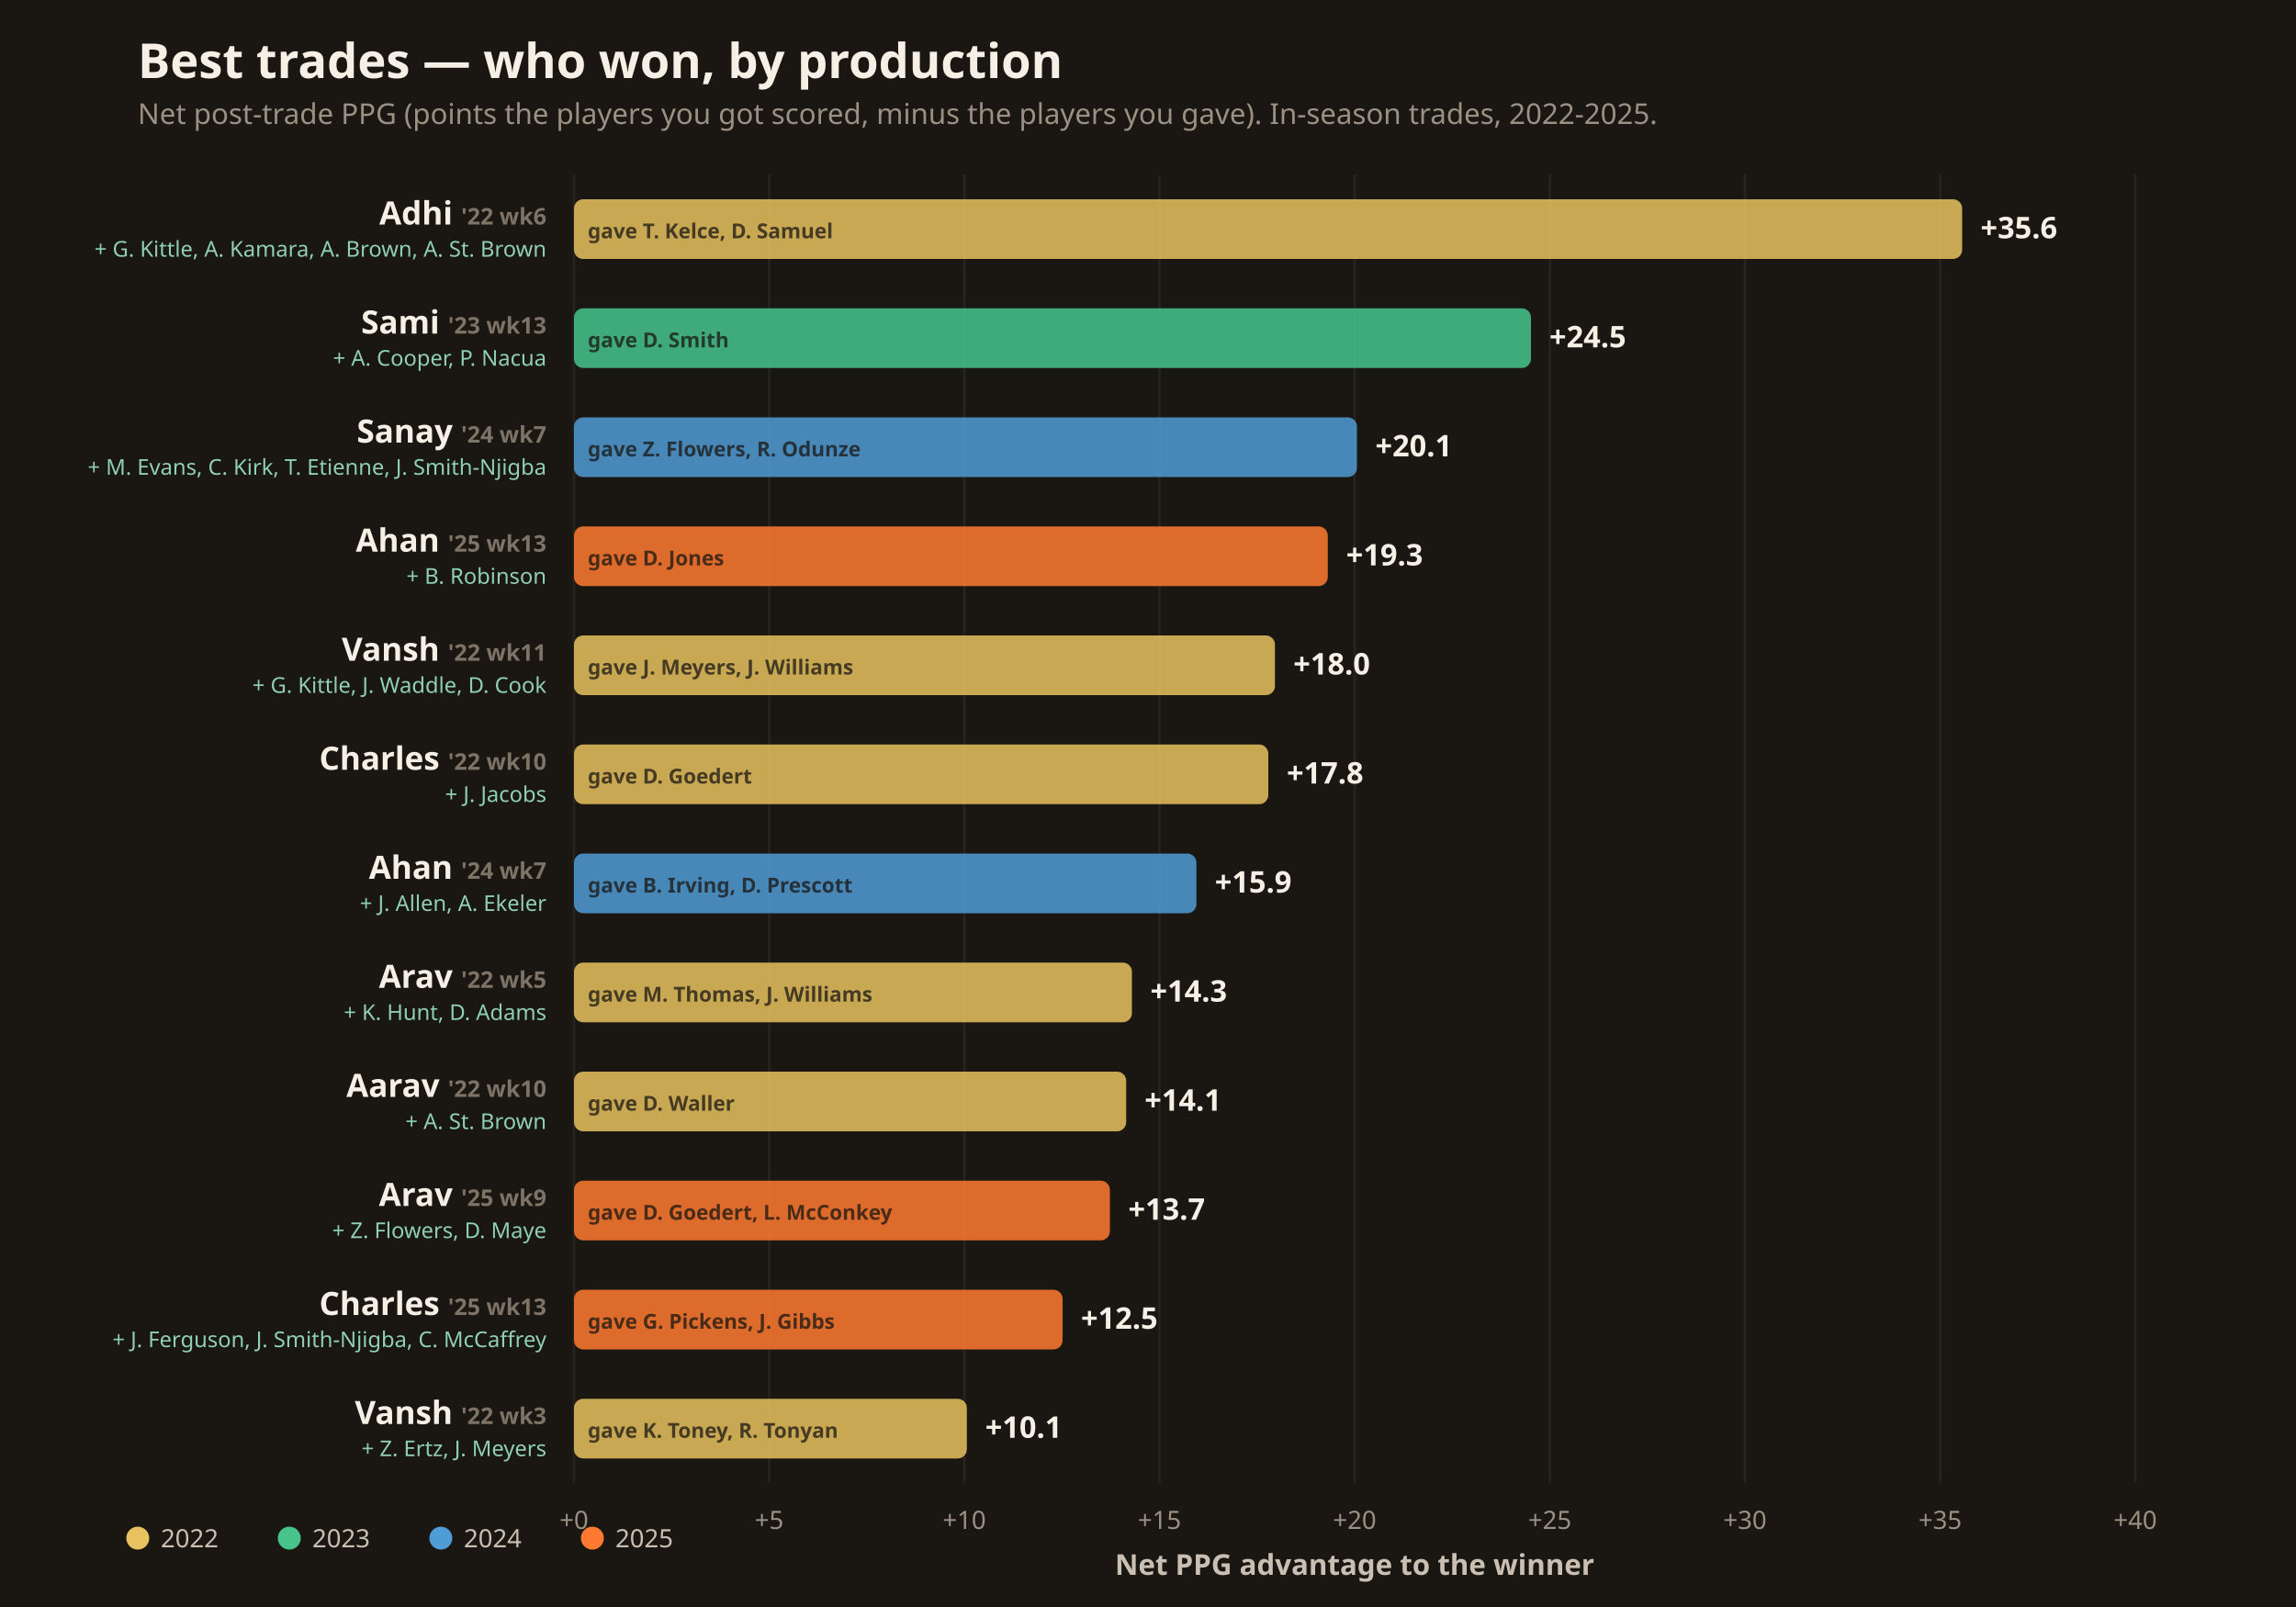
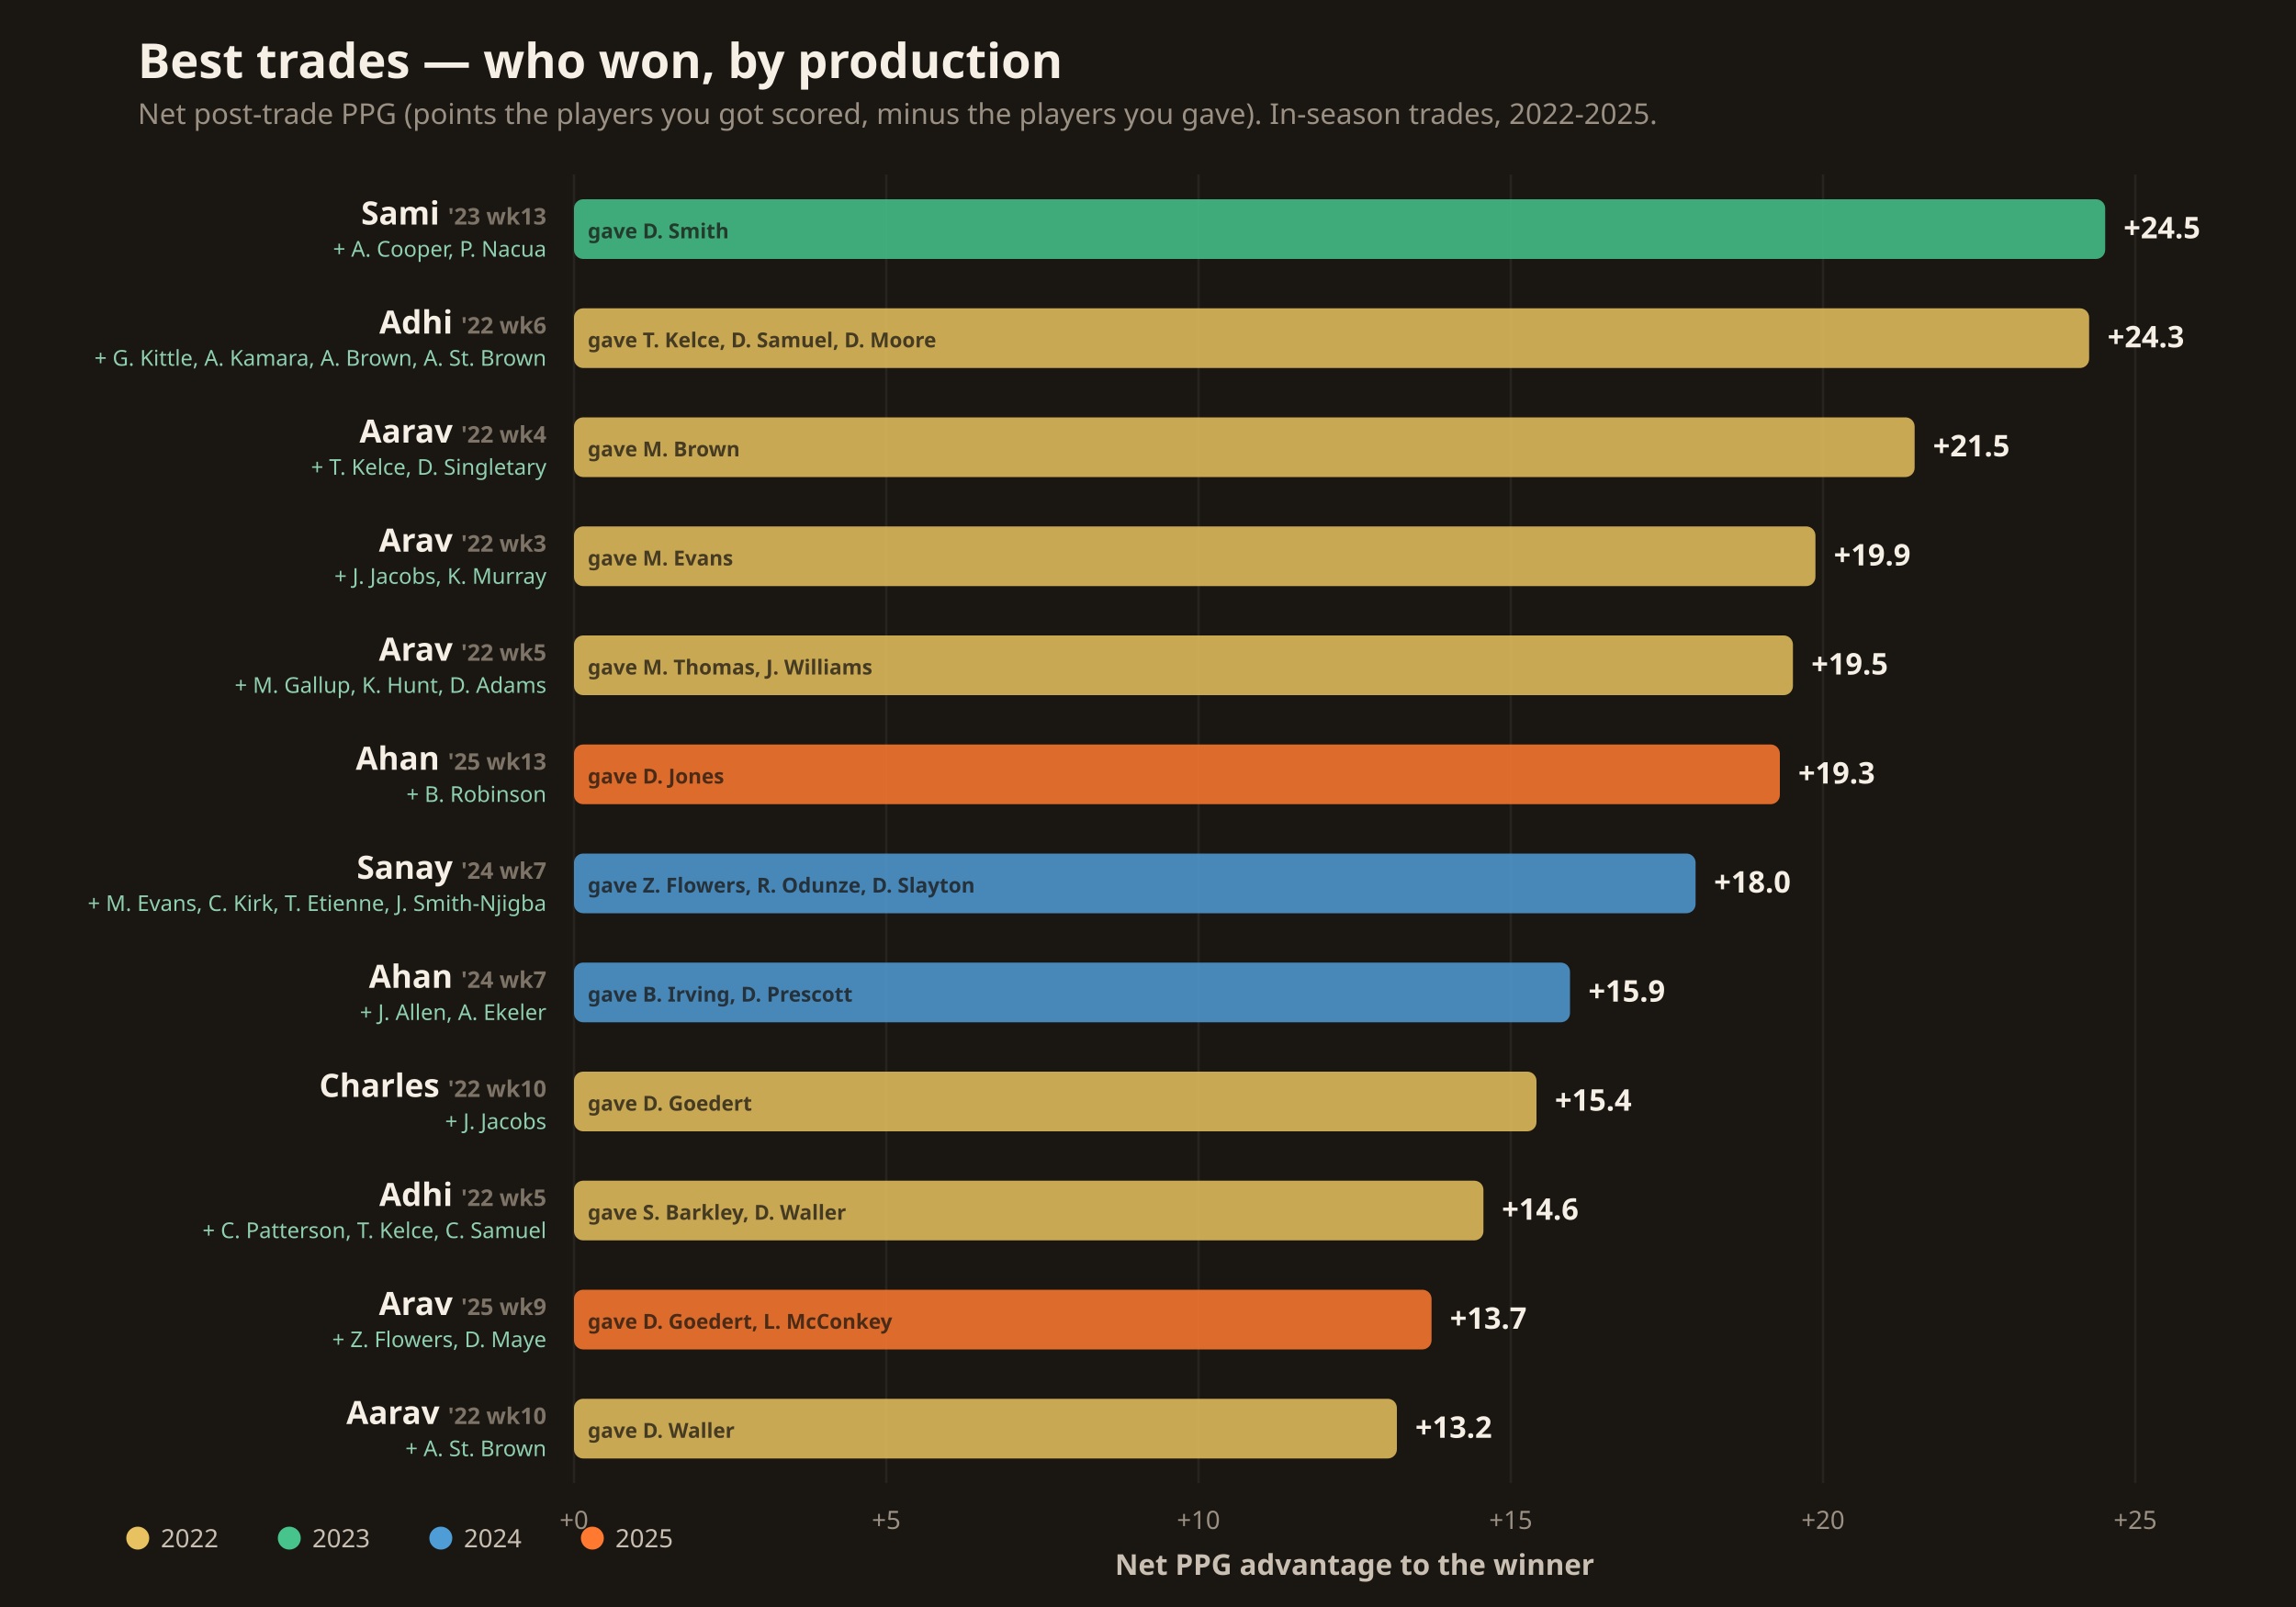
<svg xmlns="http://www.w3.org/2000/svg" width="1000" height="700" viewBox="0 0 1000 700" font-family="Hanken Grotesk, system-ui, sans-serif">
  <rect width="1000" height="700" fill="#1a1611" />
  <text x="60" y="34" fill="#f5efe6" font-size="21" font-weight="800" font-family="Bricolage Grotesque, sans-serif">Best trades — who won, by production</text>
  <text x="60" y="54" fill="#9a9084" font-size="12.5">Net post-trade PPG (points the players you got scored, minus the players you gave). In-season trades, 2022-2025.</text>
  <line x1="250.0" y1="76" x2="250.0" y2="646" stroke="#ffffff" stroke-opacity="0.06" />
  <text x="250.0" y="666" fill="#9a9084" font-size="11" text-anchor="middle">+0</text>
-   <line x1="335.0" y1="76" x2="335.0" y2="646" stroke="#ffffff" stroke-opacity="0.06" />
-   <text x="335.0" y="666" fill="#9a9084" font-size="11" text-anchor="middle">+5</text>
-   <line x1="420.0" y1="76" x2="420.0" y2="646" stroke="#ffffff" stroke-opacity="0.06" />
-   <text x="420.0" y="666" fill="#9a9084" font-size="11" text-anchor="middle">+10</text>
-   <line x1="505.0" y1="76" x2="505.0" y2="646" stroke="#ffffff" stroke-opacity="0.06" />
-   <text x="505.0" y="666" fill="#9a9084" font-size="11" text-anchor="middle">+15</text>
-   <line x1="590.0" y1="76" x2="590.0" y2="646" stroke="#ffffff" stroke-opacity="0.06" />
-   <text x="590.0" y="666" fill="#9a9084" font-size="11" text-anchor="middle">+20</text>
-   <line x1="675.0" y1="76" x2="675.0" y2="646" stroke="#ffffff" stroke-opacity="0.06" />
-   <text x="675.0" y="666" fill="#9a9084" font-size="11" text-anchor="middle">+25</text>
-   <line x1="760.0" y1="76" x2="760.0" y2="646" stroke="#ffffff" stroke-opacity="0.06" />
-   <text x="760.0" y="666" fill="#9a9084" font-size="11" text-anchor="middle">+30</text>
-   <line x1="845.0" y1="76" x2="845.0" y2="646" stroke="#ffffff" stroke-opacity="0.06" />
-   <text x="845.0" y="666" fill="#9a9084" font-size="11" text-anchor="middle">+35</text>
+   <line x1="386.0" y1="76" x2="386.0" y2="646" stroke="#ffffff" stroke-opacity="0.06" />
+   <text x="386.0" y="666" fill="#9a9084" font-size="11" text-anchor="middle">+5</text>
+   <line x1="522.0" y1="76" x2="522.0" y2="646" stroke="#ffffff" stroke-opacity="0.06" />
+   <text x="522.0" y="666" fill="#9a9084" font-size="11" text-anchor="middle">+10</text>
+   <line x1="658.0" y1="76" x2="658.0" y2="646" stroke="#ffffff" stroke-opacity="0.06" />
+   <text x="658.0" y="666" fill="#9a9084" font-size="11" text-anchor="middle">+15</text>
+   <line x1="794.0" y1="76" x2="794.0" y2="646" stroke="#ffffff" stroke-opacity="0.06" />
+   <text x="794.0" y="666" fill="#9a9084" font-size="11" text-anchor="middle">+20</text>
  <line x1="930.0" y1="76" x2="930.0" y2="646" stroke="#ffffff" stroke-opacity="0.06" />
-   <text x="930.0" y="666" fill="#9a9084" font-size="11" text-anchor="middle">+40</text>
+   <text x="930.0" y="666" fill="#9a9084" font-size="11" text-anchor="middle">+25</text>
  <text x="590" y="686" fill="#c9bfb2" font-size="12.5" text-anchor="middle" font-weight="700">Net PPG advantage to the winner</text>
-   <text x="238" y="97.8" fill="#f5efe6" font-size="14" font-weight="800" text-anchor="end" font-family="Bricolage Grotesque, sans-serif">Adhi <tspan fill="#7d7367" font-size="10" font-weight="600">'22 wk6</tspan>
+   <text x="238" y="97.8" fill="#f5efe6" font-size="14" font-weight="800" text-anchor="end" font-family="Bricolage Grotesque, sans-serif">Sami <tspan fill="#7d7367" font-size="10" font-weight="600">'23 wk13</tspan>
  </text>
-   <text x="238" y="111.8" fill="#8fd0b0" font-size="9.5" text-anchor="end">+ G. Kittle, A. Kamara, A. Brown, A. St. Brown</text>
-   <rect x="250" y="86.8" width="604.6" height="26" rx="4" fill="#e8c260" fill-opacity="0.85" />
-   <text x="862.6" y="103.8" fill="#f5efe6" font-size="13" font-weight="800" class="num">+35.6</text>
-   <text x="256" y="103.8" fill="#1a1611" font-size="9" font-weight="700" opacity="0.75">gave T. Kelce, D. Samuel</text>
-   <text x="238" y="145.3" fill="#f5efe6" font-size="14" font-weight="800" text-anchor="end" font-family="Bricolage Grotesque, sans-serif">Sami <tspan fill="#7d7367" font-size="10" font-weight="600">'23 wk13</tspan>
+   <text x="238" y="111.8" fill="#8fd0b0" font-size="9.5" text-anchor="end">+ A. Cooper, P. Nacua</text>
+   <rect x="250" y="86.8" width="666.9" height="26" rx="4" fill="#46c48c" fill-opacity="0.85" />
+   <text x="924.9" y="103.8" fill="#f5efe6" font-size="13" font-weight="800" class="num">+24.5</text>
+   <text x="256" y="103.8" fill="#1a1611" font-size="9" font-weight="700" opacity="0.75">gave D. Smith</text>
+   <text x="238" y="145.3" fill="#f5efe6" font-size="14" font-weight="800" text-anchor="end" font-family="Bricolage Grotesque, sans-serif">Adhi <tspan fill="#7d7367" font-size="10" font-weight="600">'22 wk6</tspan>
  </text>
-   <text x="238" y="159.3" fill="#8fd0b0" font-size="9.5" text-anchor="end">+ A. Cooper, P. Nacua</text>
-   <rect x="250" y="134.3" width="416.8" height="26" rx="4" fill="#46c48c" fill-opacity="0.85" />
-   <text x="674.8" y="151.3" fill="#f5efe6" font-size="13" font-weight="800" class="num">+24.5</text>
-   <text x="256" y="151.3" fill="#1a1611" font-size="9" font-weight="700" opacity="0.75">gave D. Smith</text>
-   <text x="238" y="192.8" fill="#f5efe6" font-size="14" font-weight="800" text-anchor="end" font-family="Bricolage Grotesque, sans-serif">Sanay <tspan fill="#7d7367" font-size="10" font-weight="600">'24 wk7</tspan>
+   <text x="238" y="159.3" fill="#8fd0b0" font-size="9.5" text-anchor="end">+ G. Kittle, A. Kamara, A. Brown, A. St. Brown</text>
+   <rect x="250" y="134.3" width="659.9" height="26" rx="4" fill="#e8c260" fill-opacity="0.85" />
+   <text x="917.9" y="151.3" fill="#f5efe6" font-size="13" font-weight="800" class="num">+24.3</text>
+   <text x="256" y="151.3" fill="#1a1611" font-size="9" font-weight="700" opacity="0.75">gave T. Kelce, D. Samuel, D. Moore</text>
+   <text x="238" y="192.8" fill="#f5efe6" font-size="14" font-weight="800" text-anchor="end" font-family="Bricolage Grotesque, sans-serif">Aarav <tspan fill="#7d7367" font-size="10" font-weight="600">'22 wk4</tspan>
  </text>
-   <text x="238" y="206.8" fill="#8fd0b0" font-size="9.5" text-anchor="end">+ M. Evans, C. Kirk, T. Etienne, J. Smith-Njigba</text>
-   <rect x="250" y="181.8" width="341.0" height="26" rx="4" fill="#4f9dd6" fill-opacity="0.85" />
-   <text x="599.0" y="198.8" fill="#f5efe6" font-size="13" font-weight="800" class="num">+20.1</text>
-   <text x="256" y="198.8" fill="#1a1611" font-size="9" font-weight="700" opacity="0.75">gave Z. Flowers, R. Odunze</text>
-   <text x="238" y="240.3" fill="#f5efe6" font-size="14" font-weight="800" text-anchor="end" font-family="Bricolage Grotesque, sans-serif">Ahan <tspan fill="#7d7367" font-size="10" font-weight="600">'25 wk13</tspan>
+   <text x="238" y="206.8" fill="#8fd0b0" font-size="9.5" text-anchor="end">+ T. Kelce, D. Singletary</text>
+   <rect x="250" y="181.8" width="583.9" height="26" rx="4" fill="#e8c260" fill-opacity="0.85" />
+   <text x="841.9" y="198.8" fill="#f5efe6" font-size="13" font-weight="800" class="num">+21.5</text>
+   <text x="256" y="198.8" fill="#1a1611" font-size="9" font-weight="700" opacity="0.75">gave M. Brown</text>
+   <text x="238" y="240.3" fill="#f5efe6" font-size="14" font-weight="800" text-anchor="end" font-family="Bricolage Grotesque, sans-serif">Arav <tspan fill="#7d7367" font-size="10" font-weight="600">'22 wk3</tspan>
  </text>
-   <text x="238" y="254.3" fill="#8fd0b0" font-size="9.5" text-anchor="end">+ B. Robinson</text>
-   <rect x="250" y="229.3" width="328.3" height="26" rx="4" fill="#ff7a30" fill-opacity="0.85" />
-   <text x="586.3" y="246.3" fill="#f5efe6" font-size="13" font-weight="800" class="num">+19.3</text>
-   <text x="256" y="246.3" fill="#1a1611" font-size="9" font-weight="700" opacity="0.75">gave D. Jones</text>
-   <text x="238" y="287.8" fill="#f5efe6" font-size="14" font-weight="800" text-anchor="end" font-family="Bricolage Grotesque, sans-serif">Vansh <tspan fill="#7d7367" font-size="10" font-weight="600">'22 wk11</tspan>
+   <text x="238" y="254.3" fill="#8fd0b0" font-size="9.5" text-anchor="end">+ J. Jacobs, K. Murray</text>
+   <rect x="250" y="229.3" width="540.7" height="26" rx="4" fill="#e8c260" fill-opacity="0.85" />
+   <text x="798.7" y="246.3" fill="#f5efe6" font-size="13" font-weight="800" class="num">+19.9</text>
+   <text x="256" y="246.3" fill="#1a1611" font-size="9" font-weight="700" opacity="0.75">gave M. Evans</text>
+   <text x="238" y="287.8" fill="#f5efe6" font-size="14" font-weight="800" text-anchor="end" font-family="Bricolage Grotesque, sans-serif">Arav <tspan fill="#7d7367" font-size="10" font-weight="600">'22 wk5</tspan>
  </text>
-   <text x="238" y="301.8" fill="#8fd0b0" font-size="9.5" text-anchor="end">+ G. Kittle, J. Waddle, D. Cook</text>
-   <rect x="250" y="276.8" width="305.3" height="26" rx="4" fill="#e8c260" fill-opacity="0.85" />
-   <text x="563.3" y="293.8" fill="#f5efe6" font-size="13" font-weight="800" class="num">+18.0</text>
-   <text x="256" y="293.8" fill="#1a1611" font-size="9" font-weight="700" opacity="0.75">gave J. Meyers, J. Williams</text>
-   <text x="238" y="335.3" fill="#f5efe6" font-size="14" font-weight="800" text-anchor="end" font-family="Bricolage Grotesque, sans-serif">Charles <tspan fill="#7d7367" font-size="10" font-weight="600">'22 wk10</tspan>
+   <text x="238" y="301.8" fill="#8fd0b0" font-size="9.5" text-anchor="end">+ M. Gallup, K. Hunt, D. Adams</text>
+   <rect x="250" y="276.8" width="530.9" height="26" rx="4" fill="#e8c260" fill-opacity="0.85" />
+   <text x="788.9" y="293.8" fill="#f5efe6" font-size="13" font-weight="800" class="num">+19.5</text>
+   <text x="256" y="293.8" fill="#1a1611" font-size="9" font-weight="700" opacity="0.75">gave M. Thomas, J. Williams</text>
+   <text x="238" y="335.3" fill="#f5efe6" font-size="14" font-weight="800" text-anchor="end" font-family="Bricolage Grotesque, sans-serif">Ahan <tspan fill="#7d7367" font-size="10" font-weight="600">'25 wk13</tspan>
  </text>
-   <text x="238" y="349.3" fill="#8fd0b0" font-size="9.5" text-anchor="end">+ J. Jacobs</text>
-   <rect x="250" y="324.3" width="302.4" height="26" rx="4" fill="#e8c260" fill-opacity="0.85" />
-   <text x="560.4" y="341.3" fill="#f5efe6" font-size="13" font-weight="800" class="num">+17.8</text>
-   <text x="256" y="341.3" fill="#1a1611" font-size="9" font-weight="700" opacity="0.75">gave D. Goedert</text>
-   <text x="238" y="382.8" fill="#f5efe6" font-size="14" font-weight="800" text-anchor="end" font-family="Bricolage Grotesque, sans-serif">Ahan <tspan fill="#7d7367" font-size="10" font-weight="600">'24 wk7</tspan>
+   <text x="238" y="349.3" fill="#8fd0b0" font-size="9.5" text-anchor="end">+ B. Robinson</text>
+   <rect x="250" y="324.3" width="525.2" height="26" rx="4" fill="#ff7a30" fill-opacity="0.85" />
+   <text x="783.2" y="341.3" fill="#f5efe6" font-size="13" font-weight="800" class="num">+19.3</text>
+   <text x="256" y="341.3" fill="#1a1611" font-size="9" font-weight="700" opacity="0.75">gave D. Jones</text>
+   <text x="238" y="382.8" fill="#f5efe6" font-size="14" font-weight="800" text-anchor="end" font-family="Bricolage Grotesque, sans-serif">Sanay <tspan fill="#7d7367" font-size="10" font-weight="600">'24 wk7</tspan>
  </text>
-   <text x="238" y="396.8" fill="#8fd0b0" font-size="9.5" text-anchor="end">+ J. Allen, A. Ekeler</text>
-   <rect x="250" y="371.8" width="271.1" height="26" rx="4" fill="#4f9dd6" fill-opacity="0.85" />
-   <text x="529.1" y="388.8" fill="#f5efe6" font-size="13" font-weight="800" class="num">+15.9</text>
-   <text x="256" y="388.8" fill="#1a1611" font-size="9" font-weight="700" opacity="0.75">gave B. Irving, D. Prescott</text>
-   <text x="238" y="430.3" fill="#f5efe6" font-size="14" font-weight="800" text-anchor="end" font-family="Bricolage Grotesque, sans-serif">Arav <tspan fill="#7d7367" font-size="10" font-weight="600">'22 wk5</tspan>
+   <text x="238" y="396.8" fill="#8fd0b0" font-size="9.5" text-anchor="end">+ M. Evans, C. Kirk, T. Etienne, J. Smith-Njigba</text>
+   <rect x="250" y="371.8" width="488.5" height="26" rx="4" fill="#4f9dd6" fill-opacity="0.85" />
+   <text x="746.5" y="388.8" fill="#f5efe6" font-size="13" font-weight="800" class="num">+18.0</text>
+   <text x="256" y="388.8" fill="#1a1611" font-size="9" font-weight="700" opacity="0.75">gave Z. Flowers, R. Odunze, D. Slayton</text>
+   <text x="238" y="430.3" fill="#f5efe6" font-size="14" font-weight="800" text-anchor="end" font-family="Bricolage Grotesque, sans-serif">Ahan <tspan fill="#7d7367" font-size="10" font-weight="600">'24 wk7</tspan>
  </text>
-   <text x="238" y="444.3" fill="#8fd0b0" font-size="9.5" text-anchor="end">+ K. Hunt, D. Adams</text>
-   <rect x="250" y="419.3" width="243.0" height="26" rx="4" fill="#e8c260" fill-opacity="0.85" />
-   <text x="501.0" y="436.3" fill="#f5efe6" font-size="13" font-weight="800" class="num">+14.3</text>
-   <text x="256" y="436.3" fill="#1a1611" font-size="9" font-weight="700" opacity="0.75">gave M. Thomas, J. Williams</text>
-   <text x="238" y="477.8" fill="#f5efe6" font-size="14" font-weight="800" text-anchor="end" font-family="Bricolage Grotesque, sans-serif">Aarav <tspan fill="#7d7367" font-size="10" font-weight="600">'22 wk10</tspan>
+   <text x="238" y="444.3" fill="#8fd0b0" font-size="9.5" text-anchor="end">+ J. Allen, A. Ekeler</text>
+   <rect x="250" y="419.3" width="433.8" height="26" rx="4" fill="#4f9dd6" fill-opacity="0.85" />
+   <text x="691.8" y="436.3" fill="#f5efe6" font-size="13" font-weight="800" class="num">+15.9</text>
+   <text x="256" y="436.3" fill="#1a1611" font-size="9" font-weight="700" opacity="0.75">gave B. Irving, D. Prescott</text>
+   <text x="238" y="477.8" fill="#f5efe6" font-size="14" font-weight="800" text-anchor="end" font-family="Bricolage Grotesque, sans-serif">Charles <tspan fill="#7d7367" font-size="10" font-weight="600">'22 wk10</tspan>
  </text>
-   <text x="238" y="491.8" fill="#8fd0b0" font-size="9.5" text-anchor="end">+ A. St. Brown</text>
-   <rect x="250" y="466.8" width="240.5" height="26" rx="4" fill="#e8c260" fill-opacity="0.85" />
-   <text x="498.5" y="483.8" fill="#f5efe6" font-size="13" font-weight="800" class="num">+14.1</text>
-   <text x="256" y="483.8" fill="#1a1611" font-size="9" font-weight="700" opacity="0.75">gave D. Waller</text>
-   <text x="238" y="525.3" fill="#f5efe6" font-size="14" font-weight="800" text-anchor="end" font-family="Bricolage Grotesque, sans-serif">Arav <tspan fill="#7d7367" font-size="10" font-weight="600">'25 wk9</tspan>
+   <text x="238" y="491.8" fill="#8fd0b0" font-size="9.5" text-anchor="end">+ J. Jacobs</text>
+   <rect x="250" y="466.8" width="419.2" height="26" rx="4" fill="#e8c260" fill-opacity="0.85" />
+   <text x="677.2" y="483.8" fill="#f5efe6" font-size="13" font-weight="800" class="num">+15.4</text>
+   <text x="256" y="483.8" fill="#1a1611" font-size="9" font-weight="700" opacity="0.75">gave D. Goedert</text>
+   <text x="238" y="525.3" fill="#f5efe6" font-size="14" font-weight="800" text-anchor="end" font-family="Bricolage Grotesque, sans-serif">Adhi <tspan fill="#7d7367" font-size="10" font-weight="600">'22 wk5</tspan>
  </text>
-   <text x="238" y="539.3" fill="#8fd0b0" font-size="9.5" text-anchor="end">+ Z. Flowers, D. Maye</text>
-   <rect x="250" y="514.3" width="233.4" height="26" rx="4" fill="#ff7a30" fill-opacity="0.85" />
-   <text x="491.4" y="531.3" fill="#f5efe6" font-size="13" font-weight="800" class="num">+13.7</text>
-   <text x="256" y="531.3" fill="#1a1611" font-size="9" font-weight="700" opacity="0.75">gave D. Goedert, L. McConkey</text>
-   <text x="238" y="572.8" fill="#f5efe6" font-size="14" font-weight="800" text-anchor="end" font-family="Bricolage Grotesque, sans-serif">Charles <tspan fill="#7d7367" font-size="10" font-weight="600">'25 wk13</tspan>
+   <text x="238" y="539.3" fill="#8fd0b0" font-size="9.5" text-anchor="end">+ C. Patterson, T. Kelce, C. Samuel</text>
+   <rect x="250" y="514.3" width="396.1" height="26" rx="4" fill="#e8c260" fill-opacity="0.85" />
+   <text x="654.1" y="531.3" fill="#f5efe6" font-size="13" font-weight="800" class="num">+14.6</text>
+   <text x="256" y="531.3" fill="#1a1611" font-size="9" font-weight="700" opacity="0.75">gave S. Barkley, D. Waller</text>
+   <text x="238" y="572.8" fill="#f5efe6" font-size="14" font-weight="800" text-anchor="end" font-family="Bricolage Grotesque, sans-serif">Arav <tspan fill="#7d7367" font-size="10" font-weight="600">'25 wk9</tspan>
  </text>
-   <text x="238" y="586.8" fill="#8fd0b0" font-size="9.5" text-anchor="end">+ J. Ferguson, J. Smith-Njigba, C. McCaffrey</text>
-   <rect x="250" y="561.8" width="212.8" height="26" rx="4" fill="#ff7a30" fill-opacity="0.85" />
-   <text x="470.8" y="578.8" fill="#f5efe6" font-size="13" font-weight="800" class="num">+12.5</text>
-   <text x="256" y="578.8" fill="#1a1611" font-size="9" font-weight="700" opacity="0.75">gave G. Pickens, J. Gibbs</text>
-   <text x="238" y="620.3" fill="#f5efe6" font-size="14" font-weight="800" text-anchor="end" font-family="Bricolage Grotesque, sans-serif">Vansh <tspan fill="#7d7367" font-size="10" font-weight="600">'22 wk3</tspan>
+   <text x="238" y="586.8" fill="#8fd0b0" font-size="9.5" text-anchor="end">+ Z. Flowers, D. Maye</text>
+   <rect x="250" y="561.8" width="373.5" height="26" rx="4" fill="#ff7a30" fill-opacity="0.85" />
+   <text x="631.5" y="578.8" fill="#f5efe6" font-size="13" font-weight="800" class="num">+13.7</text>
+   <text x="256" y="578.8" fill="#1a1611" font-size="9" font-weight="700" opacity="0.75">gave D. Goedert, L. McConkey</text>
+   <text x="238" y="620.3" fill="#f5efe6" font-size="14" font-weight="800" text-anchor="end" font-family="Bricolage Grotesque, sans-serif">Aarav <tspan fill="#7d7367" font-size="10" font-weight="600">'22 wk10</tspan>
  </text>
-   <text x="238" y="634.3" fill="#8fd0b0" font-size="9.5" text-anchor="end">+ Z. Ertz, J. Meyers</text>
-   <rect x="250" y="609.3" width="171.1" height="26" rx="4" fill="#e8c260" fill-opacity="0.85" />
-   <text x="429.1" y="626.3" fill="#f5efe6" font-size="13" font-weight="800" class="num">+10.1</text>
-   <text x="256" y="626.3" fill="#1a1611" font-size="9" font-weight="700" opacity="0.75">gave K. Toney, R. Tonyan</text>
+   <text x="238" y="634.3" fill="#8fd0b0" font-size="9.5" text-anchor="end">+ A. St. Brown</text>
+   <rect x="250" y="609.3" width="358.4" height="26" rx="4" fill="#e8c260" fill-opacity="0.85" />
+   <text x="616.4" y="626.3" fill="#f5efe6" font-size="13" font-weight="800" class="num">+13.2</text>
+   <text x="256" y="626.3" fill="#1a1611" font-size="9" font-weight="700" opacity="0.75">gave D. Waller</text>
  <circle cx="60" cy="670" r="5" fill="#e8c260" />
  <text x="70" y="674" fill="#c9bfb2" font-size="11">2022</text>
  <circle cx="126" cy="670" r="5" fill="#46c48c" />
  <text x="136" y="674" fill="#c9bfb2" font-size="11">2023</text>
  <circle cx="192" cy="670" r="5" fill="#4f9dd6" />
  <text x="202" y="674" fill="#c9bfb2" font-size="11">2024</text>
  <circle cx="258" cy="670" r="5" fill="#ff7a30" />
  <text x="268" y="674" fill="#c9bfb2" font-size="11">2025</text>
</svg>
